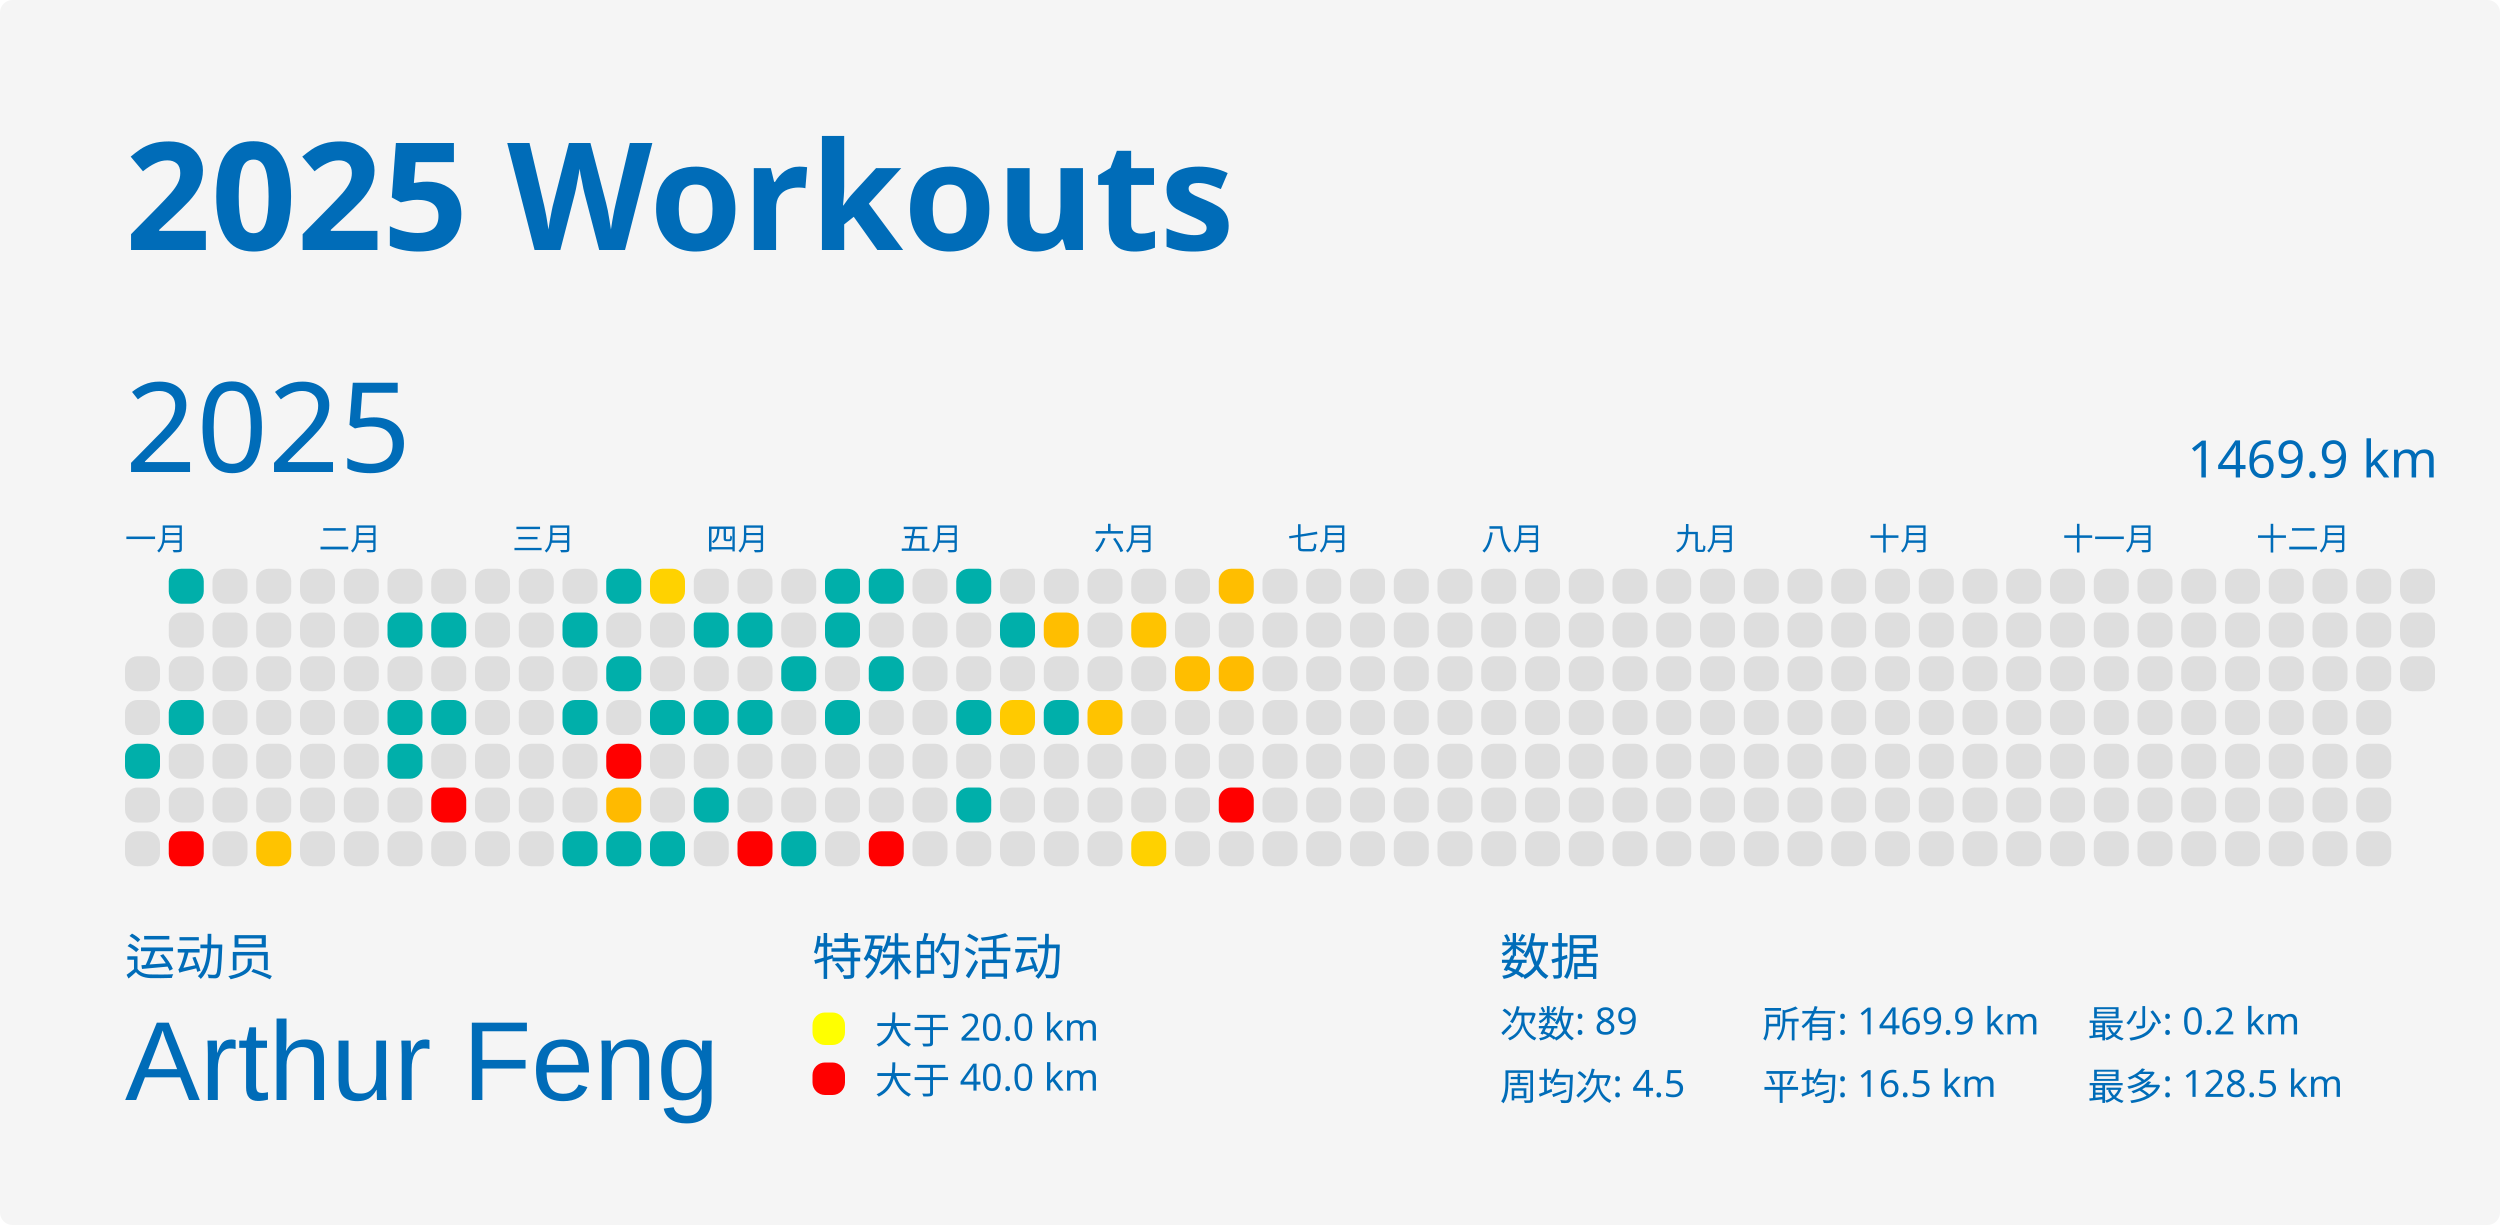
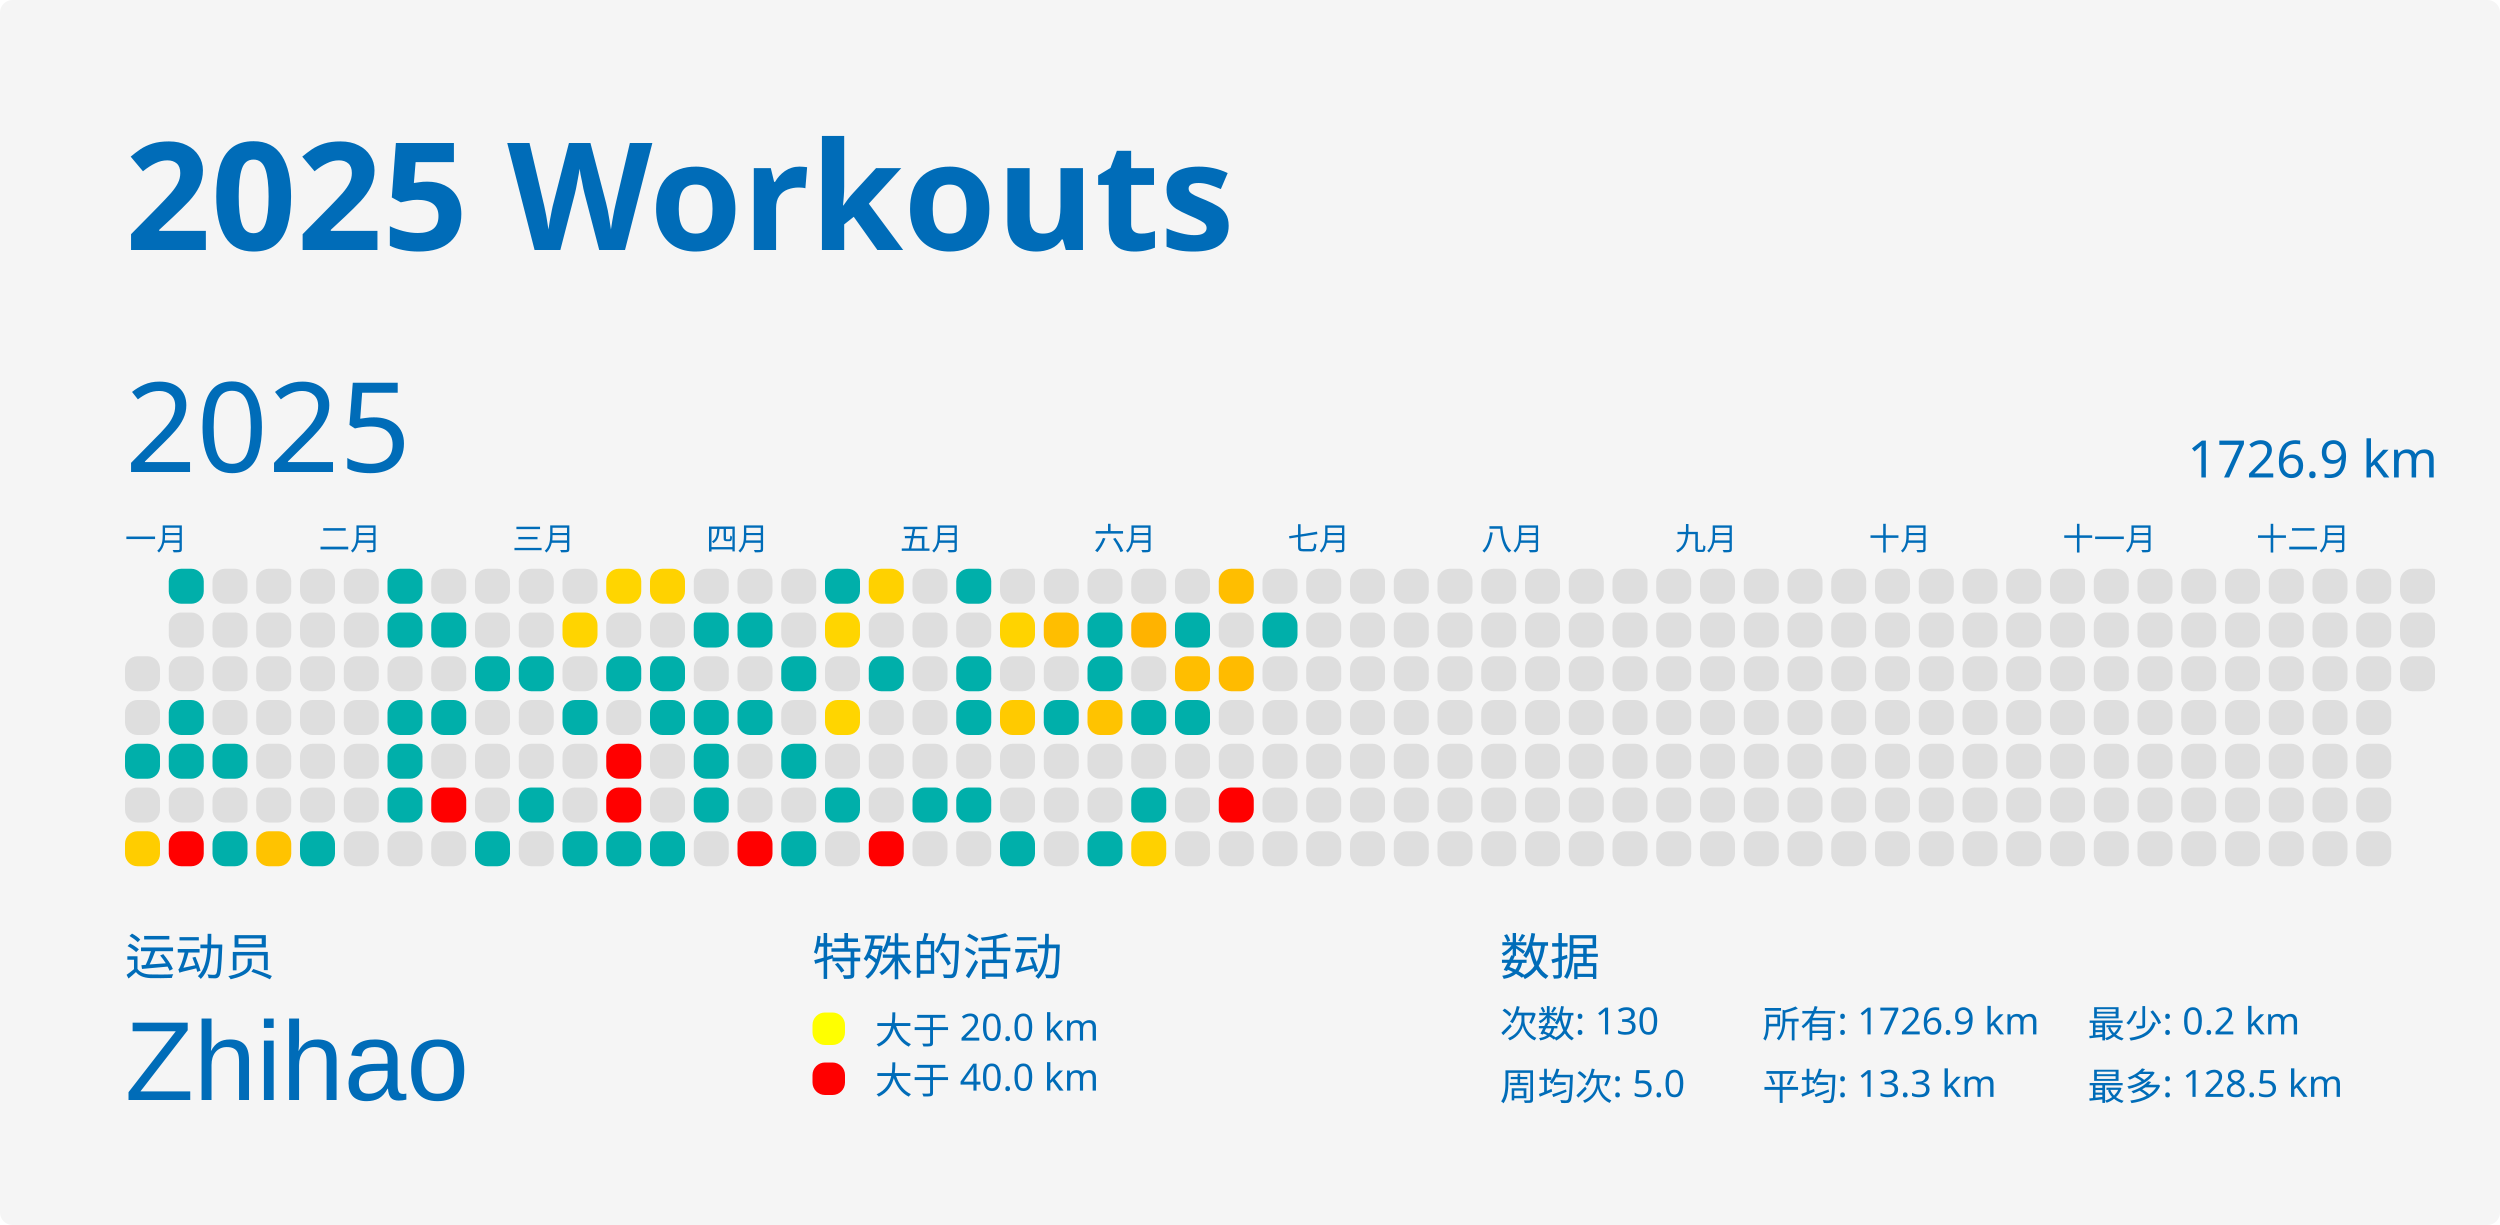
<svg xmlns="http://www.w3.org/2000/svg" baseProfile="full" height="98mm" version="1.1" viewBox="0,0,200,98" width="200mm">
  <defs />
  <rect fill="#f5f5f5" height="98" rx="1" ry="1" width="200" x="0" y="0" />
  <text fill="#006cb8" style="font-size:12px; font-family:MGI-Regular; font-weight:bold;" x="10" y="20">2025 Workouts</text>
  <text fill="#006cb8" style="font-size:4px; font-family:MGI-Regular" x="10" y="78">运动员</text>
-   <text fill="#006cb8" style="font-size:9px; font-family:Arial" x="10" y="88">Arthur Feng</text>
+   <text fill="#006cb8" style="font-size:9px; font-family:Arial" x="10" y="88">Zhihao</text>
  <text fill="#006cb8" style="font-size:4px; font-family:MGI-Regular" x="65" y="78">特殊的活动</text>
  <rect fill="yellow" height="2.6" rx="1" ry="1" width="2.6" x="65" y="81" />
  <text fill="#006cb8" style="font-size:3px; font-family:MGI-Regular" x="70" y="83.5">大于 20.0 km</text>
  <rect fill="red" height="2.6" rx="1" ry="1" width="2.6" x="65" y="85" />
  <text fill="#006cb8" style="font-size:3px; font-family:MGI-Regular" x="70" y="87.5">大于 40.0 km</text>
  <text fill="#006cb8" style="font-size:4px; font-family:MGI-Regular" x="120" y="78">数据</text>
-   <text fill="#006cb8" style="font-size:3px; font-family:MGI-Regular" x="120" y="83">次数: 89</text>
-   <text fill="#006cb8" style="font-size:3px; font-family:MGI-Regular" x="120" y="88">周均次: 4.5</text>
-   <text fill="#006cb8" style="font-size:3px; font-family:MGI-Regular" x="141" y="83">所有: 1469.9 km</text>
-   <text fill="#006cb8" style="font-size:3px; font-family:MGI-Regular" x="141" y="88">平均: 16.5 km</text>
+   <text fill="#006cb8" style="font-size:3px; font-family:MGI-Regular" x="120" y="83">次数: 130</text>
+   <text fill="#006cb8" style="font-size:3px; font-family:MGI-Regular" x="120" y="88">周均次: 5.0</text>
+   <text fill="#006cb8" style="font-size:3px; font-family:MGI-Regular" x="141" y="83">所有: 1726.9 km</text>
+   <text fill="#006cb8" style="font-size:3px; font-family:MGI-Regular" x="141" y="88">平均: 13.3 km</text>
  <text fill="#006cb8" style="font-size:3px; font-family:MGI-Regular" x="167" y="83">最少: 0.2 km</text>
  <text fill="#006cb8" style="font-size:3px; font-family:MGI-Regular" x="167" y="88">最多: 128.5 km</text>
  <text dominant-baseline="hanging" fill="#006cb8" style="font-size:10.0px; font-family:MGI-Regular;" x="10" y="30">2025</text>
-   <text dominant-baseline="hanging" fill="#006cb8" style="font-size:4.125px; font-family:MGI-Regular;" x="175" y="35">1469.9 km</text>
+   <text dominant-baseline="hanging" fill="#006cb8" style="font-size:4.125px; font-family:MGI-Regular;" x="175" y="35">1726.9 km</text>
  <text fill="#006cb8" style="font-size:2.5px; font-family:MGI-Regular" x="10.0" y="44">一月</text>
  <text fill="#006cb8" style="font-size:2.5px; font-family:MGI-Regular" x="25.5" y="44">二月</text>
  <text fill="#006cb8" style="font-size:2.5px; font-family:MGI-Regular" x="41.0" y="44">三月</text>
  <text fill="#006cb8" style="font-size:2.5px; font-family:MGI-Regular" x="56.5" y="44">四月</text>
  <text fill="#006cb8" style="font-size:2.5px; font-family:MGI-Regular" x="72.0" y="44">五月</text>
  <text fill="#006cb8" style="font-size:2.5px; font-family:MGI-Regular" x="87.5" y="44">六月</text>
  <text fill="#006cb8" style="font-size:2.5px; font-family:MGI-Regular" x="103.0" y="44">七月</text>
  <text fill="#006cb8" style="font-size:2.5px; font-family:MGI-Regular" x="118.5" y="44">八月</text>
  <text fill="#006cb8" style="font-size:2.5px; font-family:MGI-Regular" x="134.0" y="44">九月</text>
  <text fill="#006cb8" style="font-size:2.5px; font-family:MGI-Regular" x="149.5" y="44">十月</text>
  <text fill="#006cb8" style="font-size:2.5px; font-family:MGI-Regular" x="165.0" y="44">十一月</text>
  <text fill="#006cb8" style="font-size:2.5px; font-family:MGI-Regular" x="180.5" y="44">十二月</text>
  <rect fill="#dedede" height="2.8" rx="1" ry="1" width="2.8" x="10.0" y="52.5" />
  <rect fill="#dedede" height="2.8" rx="1" ry="1" width="2.8" x="10.0" y="56.0" />
  <rect fill="#00afaa" height="2.8" rx="1" ry="1" width="2.8" x="10.0" y="59.5" />
  <rect fill="#dedede" height="2.8" rx="1" ry="1" width="2.8" x="10.0" y="63.0" />
-   <rect fill="#dedede" height="2.8" rx="1" ry="1" width="2.8" x="10.0" y="66.5" />
+   <rect fill="#ffcd00" height="2.8" rx="1" ry="1" width="2.8" x="10.0" y="66.5" />
  <rect fill="#00afaa" height="2.8" rx="1" ry="1" width="2.8" x="13.5" y="45.5" />
  <rect fill="#dedede" height="2.8" rx="1" ry="1" width="2.8" x="13.5" y="49.0" />
  <rect fill="#dedede" height="2.8" rx="1" ry="1" width="2.8" x="13.5" y="52.5" />
  <rect fill="#00afaa" height="2.8" rx="1" ry="1" width="2.8" x="13.5" y="56.0" />
-   <rect fill="#dedede" height="2.8" rx="1" ry="1" width="2.8" x="13.5" y="59.5" />
+   <rect fill="#00afaa" height="2.8" rx="1" ry="1" width="2.8" x="13.5" y="59.5" />
  <rect fill="#dedede" height="2.8" rx="1" ry="1" width="2.8" x="13.5" y="63.0" />
  <rect fill="red" height="2.8" rx="1" ry="1" width="2.8" x="13.5" y="66.5" />
  <rect fill="#dedede" height="2.8" rx="1" ry="1" width="2.8" x="17.0" y="45.5" />
  <rect fill="#dedede" height="2.8" rx="1" ry="1" width="2.8" x="17.0" y="49.0" />
  <rect fill="#dedede" height="2.8" rx="1" ry="1" width="2.8" x="17.0" y="52.5" />
  <rect fill="#dedede" height="2.8" rx="1" ry="1" width="2.8" x="17.0" y="56.0" />
-   <rect fill="#dedede" height="2.8" rx="1" ry="1" width="2.8" x="17.0" y="59.5" />
+   <rect fill="#00afaa" height="2.8" rx="1" ry="1" width="2.8" x="17.0" y="59.5" />
  <rect fill="#dedede" height="2.8" rx="1" ry="1" width="2.8" x="17.0" y="63.0" />
-   <rect fill="#dedede" height="2.8" rx="1" ry="1" width="2.8" x="17.0" y="66.5" />
+   <rect fill="#00afaa" height="2.8" rx="1" ry="1" width="2.8" x="17.0" y="66.5" />
  <rect fill="#dedede" height="2.8" rx="1" ry="1" width="2.8" x="20.5" y="45.5" />
  <rect fill="#dedede" height="2.8" rx="1" ry="1" width="2.8" x="20.5" y="49.0" />
  <rect fill="#dedede" height="2.8" rx="1" ry="1" width="2.8" x="20.5" y="52.5" />
  <rect fill="#dedede" height="2.8" rx="1" ry="1" width="2.8" x="20.5" y="56.0" />
  <rect fill="#dedede" height="2.8" rx="1" ry="1" width="2.8" x="20.5" y="59.5" />
  <rect fill="#dedede" height="2.8" rx="1" ry="1" width="2.8" x="20.5" y="63.0" />
  <rect fill="#ffc300" height="2.8" rx="1" ry="1" width="2.8" x="20.5" y="66.5" />
  <rect fill="#dedede" height="2.8" rx="1" ry="1" width="2.8" x="24.0" y="45.5" />
  <rect fill="#dedede" height="2.8" rx="1" ry="1" width="2.8" x="24.0" y="49.0" />
  <rect fill="#dedede" height="2.8" rx="1" ry="1" width="2.8" x="24.0" y="52.5" />
  <rect fill="#dedede" height="2.8" rx="1" ry="1" width="2.8" x="24.0" y="56.0" />
  <rect fill="#dedede" height="2.8" rx="1" ry="1" width="2.8" x="24.0" y="59.5" />
  <rect fill="#dedede" height="2.8" rx="1" ry="1" width="2.8" x="24.0" y="63.0" />
-   <rect fill="#dedede" height="2.8" rx="1" ry="1" width="2.8" x="24.0" y="66.5" />
+   <rect fill="#00afaa" height="2.8" rx="1" ry="1" width="2.8" x="24.0" y="66.5" />
  <rect fill="#dedede" height="2.8" rx="1" ry="1" width="2.8" x="27.5" y="45.5" />
  <rect fill="#dedede" height="2.8" rx="1" ry="1" width="2.8" x="27.5" y="49.0" />
  <rect fill="#dedede" height="2.8" rx="1" ry="1" width="2.8" x="27.5" y="52.5" />
  <rect fill="#dedede" height="2.8" rx="1" ry="1" width="2.8" x="27.5" y="56.0" />
  <rect fill="#dedede" height="2.8" rx="1" ry="1" width="2.8" x="27.5" y="59.5" />
  <rect fill="#dedede" height="2.8" rx="1" ry="1" width="2.8" x="27.5" y="63.0" />
  <rect fill="#dedede" height="2.8" rx="1" ry="1" width="2.8" x="27.5" y="66.5" />
-   <rect fill="#dedede" height="2.8" rx="1" ry="1" width="2.8" x="31.0" y="45.5" />
+   <rect fill="#00afaa" height="2.8" rx="1" ry="1" width="2.8" x="31.0" y="45.5" />
  <rect fill="#00afaa" height="2.8" rx="1" ry="1" width="2.8" x="31.0" y="49.0" />
  <rect fill="#dedede" height="2.8" rx="1" ry="1" width="2.8" x="31.0" y="52.5" />
  <rect fill="#00afaa" height="2.8" rx="1" ry="1" width="2.8" x="31.0" y="56.0" />
  <rect fill="#00afaa" height="2.8" rx="1" ry="1" width="2.8" x="31.0" y="59.5" />
-   <rect fill="#dedede" height="2.8" rx="1" ry="1" width="2.8" x="31.0" y="63.0" />
+   <rect fill="#00afaa" height="2.8" rx="1" ry="1" width="2.8" x="31.0" y="63.0" />
  <rect fill="#dedede" height="2.8" rx="1" ry="1" width="2.8" x="31.0" y="66.5" />
  <rect fill="#dedede" height="2.8" rx="1" ry="1" width="2.8" x="34.5" y="45.5" />
  <rect fill="#00afaa" height="2.8" rx="1" ry="1" width="2.8" x="34.5" y="49.0" />
  <rect fill="#dedede" height="2.8" rx="1" ry="1" width="2.8" x="34.5" y="52.5" />
  <rect fill="#00afaa" height="2.8" rx="1" ry="1" width="2.8" x="34.5" y="56.0" />
  <rect fill="#dedede" height="2.8" rx="1" ry="1" width="2.8" x="34.5" y="59.5" />
  <rect fill="red" height="2.8" rx="1" ry="1" width="2.8" x="34.5" y="63.0" />
  <rect fill="#dedede" height="2.8" rx="1" ry="1" width="2.8" x="34.5" y="66.5" />
  <rect fill="#dedede" height="2.8" rx="1" ry="1" width="2.8" x="38.0" y="45.5" />
  <rect fill="#dedede" height="2.8" rx="1" ry="1" width="2.8" x="38.0" y="49.0" />
-   <rect fill="#dedede" height="2.8" rx="1" ry="1" width="2.8" x="38.0" y="52.5" />
+   <rect fill="#00afaa" height="2.8" rx="1" ry="1" width="2.8" x="38.0" y="52.5" />
  <rect fill="#dedede" height="2.8" rx="1" ry="1" width="2.8" x="38.0" y="56.0" />
  <rect fill="#dedede" height="2.8" rx="1" ry="1" width="2.8" x="38.0" y="59.5" />
  <rect fill="#dedede" height="2.8" rx="1" ry="1" width="2.8" x="38.0" y="63.0" />
-   <rect fill="#dedede" height="2.8" rx="1" ry="1" width="2.8" x="38.0" y="66.5" />
+   <rect fill="#00afaa" height="2.8" rx="1" ry="1" width="2.8" x="38.0" y="66.5" />
  <rect fill="#dedede" height="2.8" rx="1" ry="1" width="2.8" x="41.5" y="45.5" />
  <rect fill="#dedede" height="2.8" rx="1" ry="1" width="2.8" x="41.5" y="49.0" />
-   <rect fill="#dedede" height="2.8" rx="1" ry="1" width="2.8" x="41.5" y="52.5" />
+   <rect fill="#00afaa" height="2.8" rx="1" ry="1" width="2.8" x="41.5" y="52.5" />
  <rect fill="#dedede" height="2.8" rx="1" ry="1" width="2.8" x="41.5" y="56.0" />
  <rect fill="#dedede" height="2.8" rx="1" ry="1" width="2.8" x="41.5" y="59.5" />
-   <rect fill="#dedede" height="2.8" rx="1" ry="1" width="2.8" x="41.5" y="63.0" />
+   <rect fill="#00afaa" height="2.8" rx="1" ry="1" width="2.8" x="41.5" y="63.0" />
  <rect fill="#dedede" height="2.8" rx="1" ry="1" width="2.8" x="41.5" y="66.5" />
  <rect fill="#dedede" height="2.8" rx="1" ry="1" width="2.8" x="45.0" y="45.5" />
-   <rect fill="#00afaa" height="2.8" rx="1" ry="1" width="2.8" x="45.0" y="49.0" />
+   <rect fill="#ffd400" height="2.8" rx="1" ry="1" width="2.8" x="45.0" y="49.0" />
  <rect fill="#dedede" height="2.8" rx="1" ry="1" width="2.8" x="45.0" y="52.5" />
  <rect fill="#00afaa" height="2.8" rx="1" ry="1" width="2.8" x="45.0" y="56.0" />
  <rect fill="#dedede" height="2.8" rx="1" ry="1" width="2.8" x="45.0" y="59.5" />
  <rect fill="#dedede" height="2.8" rx="1" ry="1" width="2.8" x="45.0" y="63.0" />
  <rect fill="#00afaa" height="2.8" rx="1" ry="1" width="2.8" x="45.0" y="66.5" />
-   <rect fill="#00afaa" height="2.8" rx="1" ry="1" width="2.8" x="48.5" y="45.5" />
+   <rect fill="#ffd500" height="2.8" rx="1" ry="1" width="2.8" x="48.5" y="45.5" />
  <rect fill="#dedede" height="2.8" rx="1" ry="1" width="2.8" x="48.5" y="49.0" />
  <rect fill="#00afaa" height="2.8" rx="1" ry="1" width="2.8" x="48.5" y="52.5" />
  <rect fill="#dedede" height="2.8" rx="1" ry="1" width="2.8" x="48.5" y="56.0" />
  <rect fill="red" height="2.8" rx="1" ry="1" width="2.8" x="48.5" y="59.5" />
-   <rect fill="#ffba00" height="2.8" rx="1" ry="1" width="2.8" x="48.5" y="63.0" />
+   <rect fill="red" height="2.8" rx="1" ry="1" width="2.8" x="48.5" y="63.0" />
  <rect fill="#00afaa" height="2.8" rx="1" ry="1" width="2.8" x="48.5" y="66.5" />
  <rect fill="#ffd200" height="2.8" rx="1" ry="1" width="2.8" x="52.0" y="45.5" />
  <rect fill="#dedede" height="2.8" rx="1" ry="1" width="2.8" x="52.0" y="49.0" />
-   <rect fill="#dedede" height="2.8" rx="1" ry="1" width="2.8" x="52.0" y="52.5" />
+   <rect fill="#00afaa" height="2.8" rx="1" ry="1" width="2.8" x="52.0" y="52.5" />
  <rect fill="#00afaa" height="2.8" rx="1" ry="1" width="2.8" x="52.0" y="56.0" />
  <rect fill="#dedede" height="2.8" rx="1" ry="1" width="2.8" x="52.0" y="59.5" />
  <rect fill="#dedede" height="2.8" rx="1" ry="1" width="2.8" x="52.0" y="63.0" />
  <rect fill="#00afaa" height="2.8" rx="1" ry="1" width="2.8" x="52.0" y="66.5" />
  <rect fill="#dedede" height="2.8" rx="1" ry="1" width="2.8" x="55.5" y="45.5" />
  <rect fill="#00afaa" height="2.8" rx="1" ry="1" width="2.8" x="55.5" y="49.0" />
  <rect fill="#dedede" height="2.8" rx="1" ry="1" width="2.8" x="55.5" y="52.5" />
  <rect fill="#00afaa" height="2.8" rx="1" ry="1" width="2.8" x="55.5" y="56.0" />
-   <rect fill="#dedede" height="2.8" rx="1" ry="1" width="2.8" x="55.5" y="59.5" />
+   <rect fill="#00afaa" height="2.8" rx="1" ry="1" width="2.8" x="55.5" y="59.5" />
  <rect fill="#00afaa" height="2.8" rx="1" ry="1" width="2.8" x="55.5" y="63.0" />
  <rect fill="#dedede" height="2.8" rx="1" ry="1" width="2.8" x="55.5" y="66.5" />
  <rect fill="#dedede" height="2.8" rx="1" ry="1" width="2.8" x="59.0" y="45.5" />
  <rect fill="#00afaa" height="2.8" rx="1" ry="1" width="2.8" x="59.0" y="49.0" />
  <rect fill="#dedede" height="2.8" rx="1" ry="1" width="2.8" x="59.0" y="52.5" />
  <rect fill="#00afaa" height="2.8" rx="1" ry="1" width="2.8" x="59.0" y="56.0" />
  <rect fill="#dedede" height="2.8" rx="1" ry="1" width="2.8" x="59.0" y="59.5" />
  <rect fill="#dedede" height="2.8" rx="1" ry="1" width="2.8" x="59.0" y="63.0" />
  <rect fill="red" height="2.8" rx="1" ry="1" width="2.8" x="59.0" y="66.5" />
  <rect fill="#dedede" height="2.8" rx="1" ry="1" width="2.8" x="62.5" y="45.5" />
  <rect fill="#dedede" height="2.8" rx="1" ry="1" width="2.8" x="62.5" y="49.0" />
  <rect fill="#00afaa" height="2.8" rx="1" ry="1" width="2.8" x="62.5" y="52.5" />
  <rect fill="#dedede" height="2.8" rx="1" ry="1" width="2.8" x="62.5" y="56.0" />
-   <rect fill="#dedede" height="2.8" rx="1" ry="1" width="2.8" x="62.5" y="59.5" />
+   <rect fill="#00afaa" height="2.8" rx="1" ry="1" width="2.8" x="62.5" y="59.5" />
  <rect fill="#dedede" height="2.8" rx="1" ry="1" width="2.8" x="62.5" y="63.0" />
  <rect fill="#00afaa" height="2.8" rx="1" ry="1" width="2.8" x="62.5" y="66.5" />
  <rect fill="#00afaa" height="2.8" rx="1" ry="1" width="2.8" x="66.0" y="45.5" />
-   <rect fill="#00afaa" height="2.8" rx="1" ry="1" width="2.8" x="66.0" y="49.0" />
+   <rect fill="#ffd500" height="2.8" rx="1" ry="1" width="2.8" x="66.0" y="49.0" />
  <rect fill="#dedede" height="2.8" rx="1" ry="1" width="2.8" x="66.0" y="52.5" />
-   <rect fill="#00afaa" height="2.8" rx="1" ry="1" width="2.8" x="66.0" y="56.0" />
+   <rect fill="#ffd500" height="2.8" rx="1" ry="1" width="2.8" x="66.0" y="56.0" />
  <rect fill="#dedede" height="2.8" rx="1" ry="1" width="2.8" x="66.0" y="59.5" />
-   <rect fill="#dedede" height="2.8" rx="1" ry="1" width="2.8" x="66.0" y="63.0" />
+   <rect fill="#00afaa" height="2.8" rx="1" ry="1" width="2.8" x="66.0" y="63.0" />
  <rect fill="#dedede" height="2.8" rx="1" ry="1" width="2.8" x="66.0" y="66.5" />
-   <rect fill="#00afaa" height="2.8" rx="1" ry="1" width="2.8" x="69.5" y="45.5" />
+   <rect fill="#ffd100" height="2.8" rx="1" ry="1" width="2.8" x="69.5" y="45.5" />
  <rect fill="#dedede" height="2.8" rx="1" ry="1" width="2.8" x="69.5" y="49.0" />
  <rect fill="#00afaa" height="2.8" rx="1" ry="1" width="2.8" x="69.5" y="52.5" />
  <rect fill="#dedede" height="2.8" rx="1" ry="1" width="2.8" x="69.5" y="56.0" />
  <rect fill="#dedede" height="2.8" rx="1" ry="1" width="2.8" x="69.5" y="59.5" />
  <rect fill="#dedede" height="2.8" rx="1" ry="1" width="2.8" x="69.5" y="63.0" />
  <rect fill="red" height="2.8" rx="1" ry="1" width="2.8" x="69.5" y="66.5" />
  <rect fill="#dedede" height="2.8" rx="1" ry="1" width="2.8" x="73.0" y="45.5" />
  <rect fill="#dedede" height="2.8" rx="1" ry="1" width="2.8" x="73.0" y="49.0" />
  <rect fill="#dedede" height="2.8" rx="1" ry="1" width="2.8" x="73.0" y="52.5" />
  <rect fill="#dedede" height="2.8" rx="1" ry="1" width="2.8" x="73.0" y="56.0" />
  <rect fill="#dedede" height="2.8" rx="1" ry="1" width="2.8" x="73.0" y="59.5" />
-   <rect fill="#dedede" height="2.8" rx="1" ry="1" width="2.8" x="73.0" y="63.0" />
+   <rect fill="#00afaa" height="2.8" rx="1" ry="1" width="2.8" x="73.0" y="63.0" />
  <rect fill="#dedede" height="2.8" rx="1" ry="1" width="2.8" x="73.0" y="66.5" />
  <rect fill="#00afaa" height="2.8" rx="1" ry="1" width="2.8" x="76.5" y="45.5" />
  <rect fill="#dedede" height="2.8" rx="1" ry="1" width="2.8" x="76.5" y="49.0" />
-   <rect fill="#dedede" height="2.8" rx="1" ry="1" width="2.8" x="76.5" y="52.5" />
+   <rect fill="#00afaa" height="2.8" rx="1" ry="1" width="2.8" x="76.5" y="52.5" />
  <rect fill="#00afaa" height="2.8" rx="1" ry="1" width="2.8" x="76.5" y="56.0" />
  <rect fill="#dedede" height="2.8" rx="1" ry="1" width="2.8" x="76.5" y="59.5" />
  <rect fill="#00afaa" height="2.8" rx="1" ry="1" width="2.8" x="76.5" y="63.0" />
  <rect fill="#dedede" height="2.8" rx="1" ry="1" width="2.8" x="76.5" y="66.5" />
  <rect fill="#dedede" height="2.8" rx="1" ry="1" width="2.8" x="80.0" y="45.5" />
-   <rect fill="#00afaa" height="2.8" rx="1" ry="1" width="2.8" x="80.0" y="49.0" />
+   <rect fill="#ffd300" height="2.8" rx="1" ry="1" width="2.8" x="80.0" y="49.0" />
  <rect fill="#dedede" height="2.8" rx="1" ry="1" width="2.8" x="80.0" y="52.5" />
  <rect fill="#ffca00" height="2.8" rx="1" ry="1" width="2.8" x="80.0" y="56.0" />
  <rect fill="#dedede" height="2.8" rx="1" ry="1" width="2.8" x="80.0" y="59.5" />
  <rect fill="#dedede" height="2.8" rx="1" ry="1" width="2.8" x="80.0" y="63.0" />
-   <rect fill="#dedede" height="2.8" rx="1" ry="1" width="2.8" x="80.0" y="66.5" />
+   <rect fill="#00afaa" height="2.8" rx="1" ry="1" width="2.8" x="80.0" y="66.5" />
  <rect fill="#dedede" height="2.8" rx="1" ry="1" width="2.8" x="83.5" y="45.5" />
  <rect fill="#ffbe00" height="2.8" rx="1" ry="1" width="2.8" x="83.5" y="49.0" />
  <rect fill="#dedede" height="2.8" rx="1" ry="1" width="2.8" x="83.5" y="52.5" />
  <rect fill="#00afaa" height="2.8" rx="1" ry="1" width="2.8" x="83.5" y="56.0" />
  <rect fill="#dedede" height="2.8" rx="1" ry="1" width="2.8" x="83.5" y="59.5" />
  <rect fill="#dedede" height="2.8" rx="1" ry="1" width="2.8" x="83.5" y="63.0" />
  <rect fill="#dedede" height="2.8" rx="1" ry="1" width="2.8" x="83.5" y="66.5" />
  <rect fill="#dedede" height="2.8" rx="1" ry="1" width="2.8" x="87.0" y="45.5" />
-   <rect fill="#dedede" height="2.8" rx="1" ry="1" width="2.8" x="87.0" y="49.0" />
-   <rect fill="#dedede" height="2.8" rx="1" ry="1" width="2.8" x="87.0" y="52.5" />
+   <rect fill="#00afaa" height="2.8" rx="1" ry="1" width="2.8" x="87.0" y="49.0" />
+   <rect fill="#00afaa" height="2.8" rx="1" ry="1" width="2.8" x="87.0" y="52.5" />
  <rect fill="#ffc300" height="2.8" rx="1" ry="1" width="2.8" x="87.0" y="56.0" />
  <rect fill="#dedede" height="2.8" rx="1" ry="1" width="2.8" x="87.0" y="59.5" />
  <rect fill="#dedede" height="2.8" rx="1" ry="1" width="2.8" x="87.0" y="63.0" />
-   <rect fill="#dedede" height="2.8" rx="1" ry="1" width="2.8" x="87.0" y="66.5" />
+   <rect fill="#00afaa" height="2.8" rx="1" ry="1" width="2.8" x="87.0" y="66.5" />
  <rect fill="#dedede" height="2.8" rx="1" ry="1" width="2.8" x="90.5" y="45.5" />
-   <rect fill="#ffc300" height="2.8" rx="1" ry="1" width="2.8" x="90.5" y="49.0" />
+   <rect fill="#ffb300" height="2.8" rx="1" ry="1" width="2.8" x="90.5" y="49.0" />
  <rect fill="#dedede" height="2.8" rx="1" ry="1" width="2.8" x="90.5" y="52.5" />
-   <rect fill="#dedede" height="2.8" rx="1" ry="1" width="2.8" x="90.5" y="56.0" />
+   <rect fill="#00afaa" height="2.8" rx="1" ry="1" width="2.8" x="90.5" y="56.0" />
  <rect fill="#dedede" height="2.8" rx="1" ry="1" width="2.8" x="90.5" y="59.5" />
-   <rect fill="#dedede" height="2.8" rx="1" ry="1" width="2.8" x="90.5" y="63.0" />
+   <rect fill="#00afaa" height="2.8" rx="1" ry="1" width="2.8" x="90.5" y="63.0" />
  <rect fill="#ffd100" height="2.8" rx="1" ry="1" width="2.8" x="90.5" y="66.5" />
  <rect fill="#dedede" height="2.8" rx="1" ry="1" width="2.8" x="94.0" y="45.5" />
-   <rect fill="#dedede" height="2.8" rx="1" ry="1" width="2.8" x="94.0" y="49.0" />
+   <rect fill="#00afaa" height="2.8" rx="1" ry="1" width="2.8" x="94.0" y="49.0" />
  <rect fill="#ffbe00" height="2.8" rx="1" ry="1" width="2.8" x="94.0" y="52.5" />
-   <rect fill="#dedede" height="2.8" rx="1" ry="1" width="2.8" x="94.0" y="56.0" />
+   <rect fill="#00afaa" height="2.8" rx="1" ry="1" width="2.8" x="94.0" y="56.0" />
  <rect fill="#dedede" height="2.8" rx="1" ry="1" width="2.8" x="94.0" y="59.5" />
  <rect fill="#dedede" height="2.8" rx="1" ry="1" width="2.8" x="94.0" y="63.0" />
  <rect fill="#dedede" height="2.8" rx="1" ry="1" width="2.8" x="94.0" y="66.5" />
  <rect fill="#ffbe00" height="2.8" rx="1" ry="1" width="2.8" x="97.5" y="45.5" />
  <rect fill="#dedede" height="2.8" rx="1" ry="1" width="2.8" x="97.5" y="49.0" />
  <rect fill="#ffbb00" height="2.8" rx="1" ry="1" width="2.8" x="97.5" y="52.5" />
  <rect fill="#dedede" height="2.8" rx="1" ry="1" width="2.8" x="97.5" y="56.0" />
  <rect fill="#dedede" height="2.8" rx="1" ry="1" width="2.8" x="97.5" y="59.5" />
  <rect fill="red" height="2.8" rx="1" ry="1" width="2.8" x="97.5" y="63.0" />
  <rect fill="#dedede" height="2.8" rx="1" ry="1" width="2.8" x="97.5" y="66.5" />
  <rect fill="#dedede" height="2.8" rx="1" ry="1" width="2.8" x="101.0" y="45.5" />
-   <rect fill="#dedede" height="2.8" rx="1" ry="1" width="2.8" x="101.0" y="49.0" />
+   <rect fill="#00afaa" height="2.8" rx="1" ry="1" width="2.8" x="101.0" y="49.0" />
  <rect fill="#dedede" height="2.8" rx="1" ry="1" width="2.8" x="101.0" y="52.5" />
  <rect fill="#dedede" height="2.8" rx="1" ry="1" width="2.8" x="101.0" y="56.0" />
  <rect fill="#dedede" height="2.8" rx="1" ry="1" width="2.8" x="101.0" y="59.5" />
  <rect fill="#dedede" height="2.8" rx="1" ry="1" width="2.8" x="101.0" y="63.0" />
  <rect fill="#dedede" height="2.8" rx="1" ry="1" width="2.8" x="101.0" y="66.5" />
  <rect fill="#dedede" height="2.8" rx="1" ry="1" width="2.8" x="104.5" y="45.5" />
  <rect fill="#dedede" height="2.8" rx="1" ry="1" width="2.8" x="104.5" y="49.0" />
  <rect fill="#dedede" height="2.8" rx="1" ry="1" width="2.8" x="104.5" y="52.5" />
  <rect fill="#dedede" height="2.8" rx="1" ry="1" width="2.8" x="104.5" y="56.0" />
  <rect fill="#dedede" height="2.8" rx="1" ry="1" width="2.8" x="104.5" y="59.5" />
  <rect fill="#dedede" height="2.8" rx="1" ry="1" width="2.8" x="104.5" y="63.0" />
  <rect fill="#dedede" height="2.8" rx="1" ry="1" width="2.8" x="104.5" y="66.5" />
  <rect fill="#dedede" height="2.8" rx="1" ry="1" width="2.8" x="108.0" y="45.5" />
  <rect fill="#dedede" height="2.8" rx="1" ry="1" width="2.8" x="108.0" y="49.0" />
  <rect fill="#dedede" height="2.8" rx="1" ry="1" width="2.8" x="108.0" y="52.5" />
  <rect fill="#dedede" height="2.8" rx="1" ry="1" width="2.8" x="108.0" y="56.0" />
  <rect fill="#dedede" height="2.8" rx="1" ry="1" width="2.8" x="108.0" y="59.5" />
  <rect fill="#dedede" height="2.8" rx="1" ry="1" width="2.8" x="108.0" y="63.0" />
  <rect fill="#dedede" height="2.8" rx="1" ry="1" width="2.8" x="108.0" y="66.5" />
  <rect fill="#dedede" height="2.8" rx="1" ry="1" width="2.8" x="111.5" y="45.5" />
  <rect fill="#dedede" height="2.8" rx="1" ry="1" width="2.8" x="111.5" y="49.0" />
  <rect fill="#dedede" height="2.8" rx="1" ry="1" width="2.8" x="111.5" y="52.5" />
  <rect fill="#dedede" height="2.8" rx="1" ry="1" width="2.8" x="111.5" y="56.0" />
  <rect fill="#dedede" height="2.8" rx="1" ry="1" width="2.8" x="111.5" y="59.5" />
  <rect fill="#dedede" height="2.8" rx="1" ry="1" width="2.8" x="111.5" y="63.0" />
  <rect fill="#dedede" height="2.8" rx="1" ry="1" width="2.8" x="111.5" y="66.5" />
  <rect fill="#dedede" height="2.8" rx="1" ry="1" width="2.8" x="115.0" y="45.5" />
  <rect fill="#dedede" height="2.8" rx="1" ry="1" width="2.8" x="115.0" y="49.0" />
  <rect fill="#dedede" height="2.8" rx="1" ry="1" width="2.8" x="115.0" y="52.5" />
  <rect fill="#dedede" height="2.8" rx="1" ry="1" width="2.8" x="115.0" y="56.0" />
  <rect fill="#dedede" height="2.8" rx="1" ry="1" width="2.8" x="115.0" y="59.5" />
  <rect fill="#dedede" height="2.8" rx="1" ry="1" width="2.8" x="115.0" y="63.0" />
  <rect fill="#dedede" height="2.8" rx="1" ry="1" width="2.8" x="115.0" y="66.5" />
  <rect fill="#dedede" height="2.8" rx="1" ry="1" width="2.8" x="118.5" y="45.5" />
  <rect fill="#dedede" height="2.8" rx="1" ry="1" width="2.8" x="118.5" y="49.0" />
  <rect fill="#dedede" height="2.8" rx="1" ry="1" width="2.8" x="118.5" y="52.5" />
  <rect fill="#dedede" height="2.8" rx="1" ry="1" width="2.8" x="118.5" y="56.0" />
  <rect fill="#dedede" height="2.8" rx="1" ry="1" width="2.8" x="118.5" y="59.5" />
  <rect fill="#dedede" height="2.8" rx="1" ry="1" width="2.8" x="118.5" y="63.0" />
  <rect fill="#dedede" height="2.8" rx="1" ry="1" width="2.8" x="118.5" y="66.5" />
  <rect fill="#dedede" height="2.8" rx="1" ry="1" width="2.8" x="122.0" y="45.5" />
  <rect fill="#dedede" height="2.8" rx="1" ry="1" width="2.8" x="122.0" y="49.0" />
  <rect fill="#dedede" height="2.8" rx="1" ry="1" width="2.8" x="122.0" y="52.5" />
  <rect fill="#dedede" height="2.8" rx="1" ry="1" width="2.8" x="122.0" y="56.0" />
  <rect fill="#dedede" height="2.8" rx="1" ry="1" width="2.8" x="122.0" y="59.5" />
  <rect fill="#dedede" height="2.8" rx="1" ry="1" width="2.8" x="122.0" y="63.0" />
  <rect fill="#dedede" height="2.8" rx="1" ry="1" width="2.8" x="122.0" y="66.5" />
  <rect fill="#dedede" height="2.8" rx="1" ry="1" width="2.8" x="125.5" y="45.5" />
  <rect fill="#dedede" height="2.8" rx="1" ry="1" width="2.8" x="125.5" y="49.0" />
  <rect fill="#dedede" height="2.8" rx="1" ry="1" width="2.8" x="125.5" y="52.5" />
  <rect fill="#dedede" height="2.8" rx="1" ry="1" width="2.8" x="125.5" y="56.0" />
  <rect fill="#dedede" height="2.8" rx="1" ry="1" width="2.8" x="125.5" y="59.5" />
  <rect fill="#dedede" height="2.8" rx="1" ry="1" width="2.8" x="125.5" y="63.0" />
  <rect fill="#dedede" height="2.8" rx="1" ry="1" width="2.8" x="125.5" y="66.5" />
  <rect fill="#dedede" height="2.8" rx="1" ry="1" width="2.8" x="129.0" y="45.5" />
  <rect fill="#dedede" height="2.8" rx="1" ry="1" width="2.8" x="129.0" y="49.0" />
  <rect fill="#dedede" height="2.8" rx="1" ry="1" width="2.8" x="129.0" y="52.5" />
  <rect fill="#dedede" height="2.8" rx="1" ry="1" width="2.8" x="129.0" y="56.0" />
  <rect fill="#dedede" height="2.8" rx="1" ry="1" width="2.8" x="129.0" y="59.5" />
  <rect fill="#dedede" height="2.8" rx="1" ry="1" width="2.8" x="129.0" y="63.0" />
  <rect fill="#dedede" height="2.8" rx="1" ry="1" width="2.8" x="129.0" y="66.5" />
  <rect fill="#dedede" height="2.8" rx="1" ry="1" width="2.8" x="132.5" y="45.5" />
  <rect fill="#dedede" height="2.8" rx="1" ry="1" width="2.8" x="132.5" y="49.0" />
  <rect fill="#dedede" height="2.8" rx="1" ry="1" width="2.8" x="132.5" y="52.5" />
  <rect fill="#dedede" height="2.8" rx="1" ry="1" width="2.8" x="132.5" y="56.0" />
  <rect fill="#dedede" height="2.8" rx="1" ry="1" width="2.8" x="132.5" y="59.5" />
  <rect fill="#dedede" height="2.8" rx="1" ry="1" width="2.8" x="132.5" y="63.0" />
  <rect fill="#dedede" height="2.8" rx="1" ry="1" width="2.8" x="132.5" y="66.5" />
  <rect fill="#dedede" height="2.8" rx="1" ry="1" width="2.8" x="136.0" y="45.5" />
  <rect fill="#dedede" height="2.8" rx="1" ry="1" width="2.8" x="136.0" y="49.0" />
  <rect fill="#dedede" height="2.8" rx="1" ry="1" width="2.8" x="136.0" y="52.5" />
  <rect fill="#dedede" height="2.8" rx="1" ry="1" width="2.8" x="136.0" y="56.0" />
  <rect fill="#dedede" height="2.8" rx="1" ry="1" width="2.8" x="136.0" y="59.5" />
  <rect fill="#dedede" height="2.8" rx="1" ry="1" width="2.8" x="136.0" y="63.0" />
  <rect fill="#dedede" height="2.8" rx="1" ry="1" width="2.8" x="136.0" y="66.5" />
  <rect fill="#dedede" height="2.8" rx="1" ry="1" width="2.8" x="139.5" y="45.5" />
  <rect fill="#dedede" height="2.8" rx="1" ry="1" width="2.8" x="139.5" y="49.0" />
  <rect fill="#dedede" height="2.8" rx="1" ry="1" width="2.8" x="139.5" y="52.5" />
  <rect fill="#dedede" height="2.8" rx="1" ry="1" width="2.8" x="139.5" y="56.0" />
  <rect fill="#dedede" height="2.8" rx="1" ry="1" width="2.8" x="139.5" y="59.5" />
  <rect fill="#dedede" height="2.8" rx="1" ry="1" width="2.8" x="139.5" y="63.0" />
  <rect fill="#dedede" height="2.8" rx="1" ry="1" width="2.8" x="139.5" y="66.5" />
  <rect fill="#dedede" height="2.8" rx="1" ry="1" width="2.8" x="143.0" y="45.5" />
  <rect fill="#dedede" height="2.8" rx="1" ry="1" width="2.8" x="143.0" y="49.0" />
  <rect fill="#dedede" height="2.8" rx="1" ry="1" width="2.8" x="143.0" y="52.5" />
  <rect fill="#dedede" height="2.8" rx="1" ry="1" width="2.8" x="143.0" y="56.0" />
  <rect fill="#dedede" height="2.8" rx="1" ry="1" width="2.8" x="143.0" y="59.5" />
  <rect fill="#dedede" height="2.8" rx="1" ry="1" width="2.8" x="143.0" y="63.0" />
  <rect fill="#dedede" height="2.8" rx="1" ry="1" width="2.8" x="143.0" y="66.5" />
  <rect fill="#dedede" height="2.8" rx="1" ry="1" width="2.8" x="146.5" y="45.5" />
  <rect fill="#dedede" height="2.8" rx="1" ry="1" width="2.8" x="146.5" y="49.0" />
  <rect fill="#dedede" height="2.8" rx="1" ry="1" width="2.8" x="146.5" y="52.5" />
  <rect fill="#dedede" height="2.8" rx="1" ry="1" width="2.8" x="146.5" y="56.0" />
  <rect fill="#dedede" height="2.8" rx="1" ry="1" width="2.8" x="146.5" y="59.5" />
  <rect fill="#dedede" height="2.8" rx="1" ry="1" width="2.8" x="146.5" y="63.0" />
  <rect fill="#dedede" height="2.8" rx="1" ry="1" width="2.8" x="146.5" y="66.5" />
  <rect fill="#dedede" height="2.8" rx="1" ry="1" width="2.8" x="150.0" y="45.5" />
  <rect fill="#dedede" height="2.8" rx="1" ry="1" width="2.8" x="150.0" y="49.0" />
  <rect fill="#dedede" height="2.8" rx="1" ry="1" width="2.8" x="150.0" y="52.5" />
  <rect fill="#dedede" height="2.8" rx="1" ry="1" width="2.8" x="150.0" y="56.0" />
  <rect fill="#dedede" height="2.8" rx="1" ry="1" width="2.8" x="150.0" y="59.5" />
  <rect fill="#dedede" height="2.8" rx="1" ry="1" width="2.8" x="150.0" y="63.0" />
  <rect fill="#dedede" height="2.8" rx="1" ry="1" width="2.8" x="150.0" y="66.5" />
  <rect fill="#dedede" height="2.8" rx="1" ry="1" width="2.8" x="153.5" y="45.5" />
  <rect fill="#dedede" height="2.8" rx="1" ry="1" width="2.8" x="153.5" y="49.0" />
  <rect fill="#dedede" height="2.8" rx="1" ry="1" width="2.8" x="153.5" y="52.5" />
  <rect fill="#dedede" height="2.8" rx="1" ry="1" width="2.8" x="153.5" y="56.0" />
  <rect fill="#dedede" height="2.8" rx="1" ry="1" width="2.8" x="153.5" y="59.5" />
  <rect fill="#dedede" height="2.8" rx="1" ry="1" width="2.8" x="153.5" y="63.0" />
  <rect fill="#dedede" height="2.8" rx="1" ry="1" width="2.8" x="153.5" y="66.5" />
  <rect fill="#dedede" height="2.8" rx="1" ry="1" width="2.8" x="157.0" y="45.5" />
  <rect fill="#dedede" height="2.8" rx="1" ry="1" width="2.8" x="157.0" y="49.0" />
  <rect fill="#dedede" height="2.8" rx="1" ry="1" width="2.8" x="157.0" y="52.5" />
  <rect fill="#dedede" height="2.8" rx="1" ry="1" width="2.8" x="157.0" y="56.0" />
  <rect fill="#dedede" height="2.8" rx="1" ry="1" width="2.8" x="157.0" y="59.5" />
  <rect fill="#dedede" height="2.8" rx="1" ry="1" width="2.8" x="157.0" y="63.0" />
  <rect fill="#dedede" height="2.8" rx="1" ry="1" width="2.8" x="157.0" y="66.5" />
  <rect fill="#dedede" height="2.8" rx="1" ry="1" width="2.8" x="160.5" y="45.5" />
  <rect fill="#dedede" height="2.8" rx="1" ry="1" width="2.8" x="160.5" y="49.0" />
  <rect fill="#dedede" height="2.8" rx="1" ry="1" width="2.8" x="160.5" y="52.5" />
  <rect fill="#dedede" height="2.8" rx="1" ry="1" width="2.8" x="160.5" y="56.0" />
  <rect fill="#dedede" height="2.8" rx="1" ry="1" width="2.8" x="160.5" y="59.5" />
  <rect fill="#dedede" height="2.8" rx="1" ry="1" width="2.8" x="160.5" y="63.0" />
  <rect fill="#dedede" height="2.8" rx="1" ry="1" width="2.8" x="160.5" y="66.5" />
  <rect fill="#dedede" height="2.8" rx="1" ry="1" width="2.8" x="164.0" y="45.5" />
  <rect fill="#dedede" height="2.8" rx="1" ry="1" width="2.8" x="164.0" y="49.0" />
  <rect fill="#dedede" height="2.8" rx="1" ry="1" width="2.8" x="164.0" y="52.5" />
  <rect fill="#dedede" height="2.8" rx="1" ry="1" width="2.8" x="164.0" y="56.0" />
  <rect fill="#dedede" height="2.8" rx="1" ry="1" width="2.8" x="164.0" y="59.5" />
  <rect fill="#dedede" height="2.8" rx="1" ry="1" width="2.8" x="164.0" y="63.0" />
  <rect fill="#dedede" height="2.8" rx="1" ry="1" width="2.8" x="164.0" y="66.5" />
  <rect fill="#dedede" height="2.8" rx="1" ry="1" width="2.8" x="167.5" y="45.5" />
  <rect fill="#dedede" height="2.8" rx="1" ry="1" width="2.8" x="167.5" y="49.0" />
  <rect fill="#dedede" height="2.8" rx="1" ry="1" width="2.8" x="167.5" y="52.5" />
  <rect fill="#dedede" height="2.8" rx="1" ry="1" width="2.8" x="167.5" y="56.0" />
  <rect fill="#dedede" height="2.8" rx="1" ry="1" width="2.8" x="167.5" y="59.5" />
  <rect fill="#dedede" height="2.8" rx="1" ry="1" width="2.8" x="167.5" y="63.0" />
  <rect fill="#dedede" height="2.8" rx="1" ry="1" width="2.8" x="167.5" y="66.5" />
  <rect fill="#dedede" height="2.8" rx="1" ry="1" width="2.8" x="171.0" y="45.5" />
  <rect fill="#dedede" height="2.8" rx="1" ry="1" width="2.8" x="171.0" y="49.0" />
  <rect fill="#dedede" height="2.8" rx="1" ry="1" width="2.8" x="171.0" y="52.5" />
  <rect fill="#dedede" height="2.8" rx="1" ry="1" width="2.8" x="171.0" y="56.0" />
  <rect fill="#dedede" height="2.8" rx="1" ry="1" width="2.8" x="171.0" y="59.5" />
  <rect fill="#dedede" height="2.8" rx="1" ry="1" width="2.8" x="171.0" y="63.0" />
  <rect fill="#dedede" height="2.8" rx="1" ry="1" width="2.8" x="171.0" y="66.5" />
  <rect fill="#dedede" height="2.8" rx="1" ry="1" width="2.8" x="174.5" y="45.5" />
  <rect fill="#dedede" height="2.8" rx="1" ry="1" width="2.8" x="174.5" y="49.0" />
  <rect fill="#dedede" height="2.8" rx="1" ry="1" width="2.8" x="174.5" y="52.5" />
  <rect fill="#dedede" height="2.8" rx="1" ry="1" width="2.8" x="174.5" y="56.0" />
  <rect fill="#dedede" height="2.8" rx="1" ry="1" width="2.8" x="174.5" y="59.5" />
  <rect fill="#dedede" height="2.8" rx="1" ry="1" width="2.8" x="174.5" y="63.0" />
  <rect fill="#dedede" height="2.8" rx="1" ry="1" width="2.8" x="174.5" y="66.5" />
  <rect fill="#dedede" height="2.8" rx="1" ry="1" width="2.8" x="178.0" y="45.5" />
  <rect fill="#dedede" height="2.8" rx="1" ry="1" width="2.8" x="178.0" y="49.0" />
  <rect fill="#dedede" height="2.8" rx="1" ry="1" width="2.8" x="178.0" y="52.5" />
  <rect fill="#dedede" height="2.8" rx="1" ry="1" width="2.8" x="178.0" y="56.0" />
  <rect fill="#dedede" height="2.8" rx="1" ry="1" width="2.8" x="178.0" y="59.5" />
  <rect fill="#dedede" height="2.8" rx="1" ry="1" width="2.8" x="178.0" y="63.0" />
  <rect fill="#dedede" height="2.8" rx="1" ry="1" width="2.8" x="178.0" y="66.5" />
  <rect fill="#dedede" height="2.8" rx="1" ry="1" width="2.8" x="181.5" y="45.5" />
  <rect fill="#dedede" height="2.8" rx="1" ry="1" width="2.8" x="181.5" y="49.0" />
  <rect fill="#dedede" height="2.8" rx="1" ry="1" width="2.8" x="181.5" y="52.5" />
  <rect fill="#dedede" height="2.8" rx="1" ry="1" width="2.8" x="181.5" y="56.0" />
  <rect fill="#dedede" height="2.8" rx="1" ry="1" width="2.8" x="181.5" y="59.5" />
  <rect fill="#dedede" height="2.8" rx="1" ry="1" width="2.8" x="181.5" y="63.0" />
  <rect fill="#dedede" height="2.8" rx="1" ry="1" width="2.8" x="181.5" y="66.5" />
  <rect fill="#dedede" height="2.8" rx="1" ry="1" width="2.8" x="185.0" y="45.5" />
  <rect fill="#dedede" height="2.8" rx="1" ry="1" width="2.8" x="185.0" y="49.0" />
  <rect fill="#dedede" height="2.8" rx="1" ry="1" width="2.8" x="185.0" y="52.5" />
  <rect fill="#dedede" height="2.8" rx="1" ry="1" width="2.8" x="185.0" y="56.0" />
  <rect fill="#dedede" height="2.8" rx="1" ry="1" width="2.8" x="185.0" y="59.5" />
  <rect fill="#dedede" height="2.8" rx="1" ry="1" width="2.8" x="185.0" y="63.0" />
  <rect fill="#dedede" height="2.8" rx="1" ry="1" width="2.8" x="185.0" y="66.5" />
  <rect fill="#dedede" height="2.8" rx="1" ry="1" width="2.8" x="188.5" y="45.5" />
  <rect fill="#dedede" height="2.8" rx="1" ry="1" width="2.8" x="188.5" y="49.0" />
  <rect fill="#dedede" height="2.8" rx="1" ry="1" width="2.8" x="188.5" y="52.5" />
  <rect fill="#dedede" height="2.8" rx="1" ry="1" width="2.8" x="188.5" y="56.0" />
  <rect fill="#dedede" height="2.8" rx="1" ry="1" width="2.8" x="188.5" y="59.5" />
  <rect fill="#dedede" height="2.8" rx="1" ry="1" width="2.8" x="188.5" y="63.0" />
  <rect fill="#dedede" height="2.8" rx="1" ry="1" width="2.8" x="188.5" y="66.5" />
  <rect fill="#dedede" height="2.8" rx="1" ry="1" width="2.8" x="192.0" y="45.5" />
  <rect fill="#dedede" height="2.8" rx="1" ry="1" width="2.8" x="192.0" y="49.0" />
  <rect fill="#dedede" height="2.8" rx="1" ry="1" width="2.8" x="192.0" y="52.5" />
</svg>
